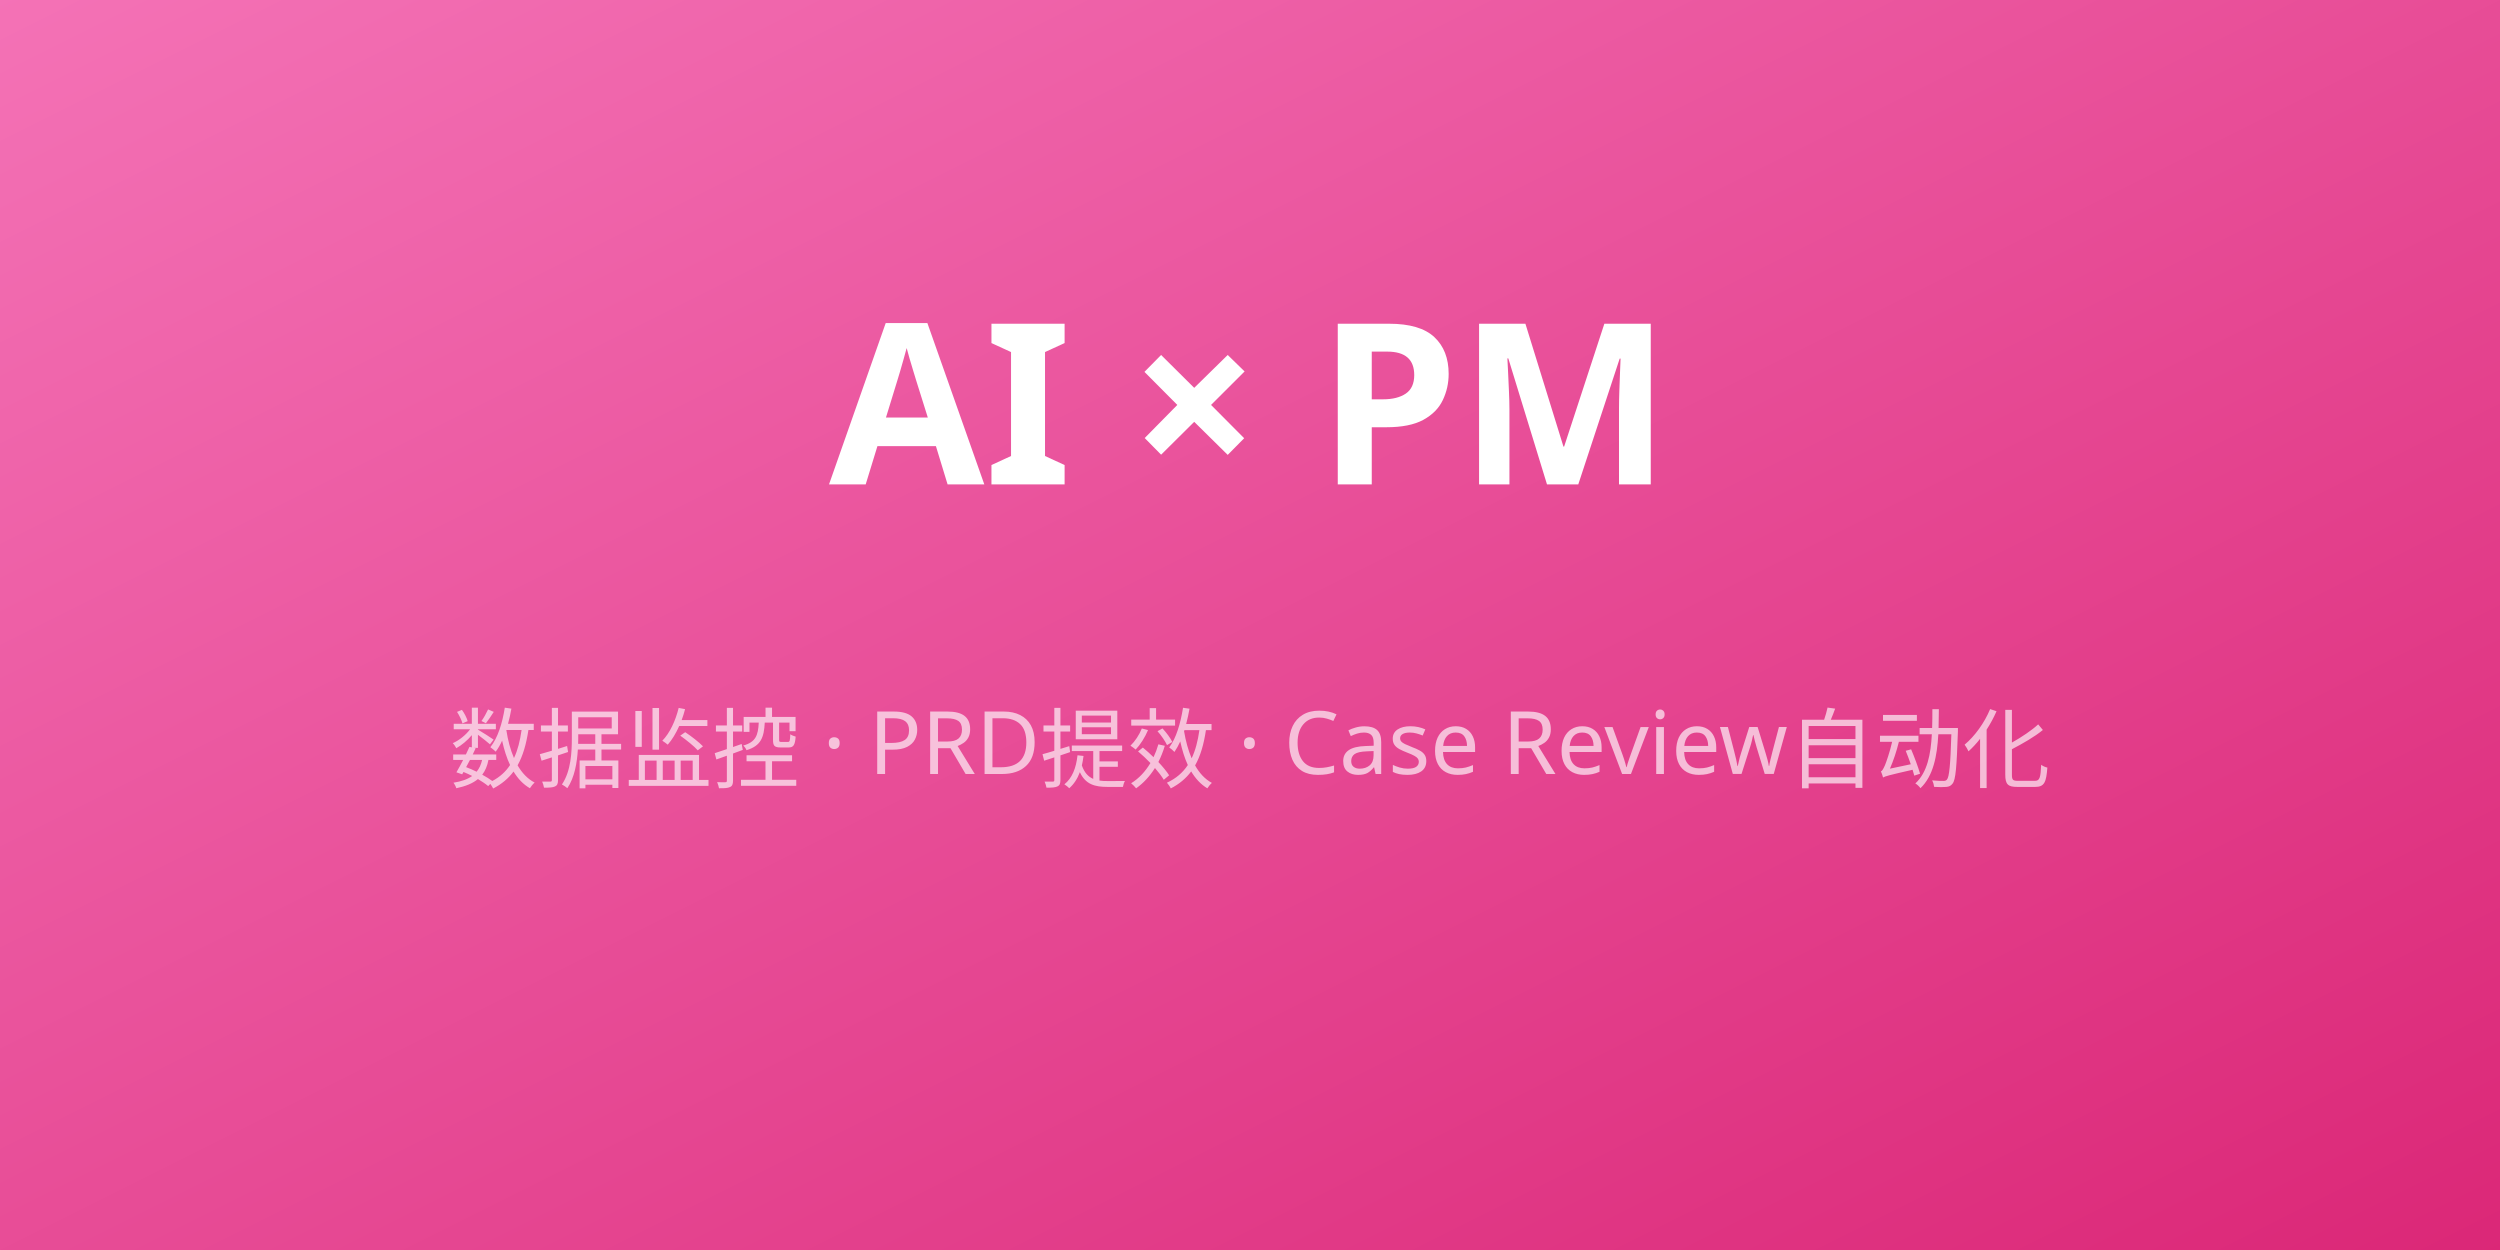
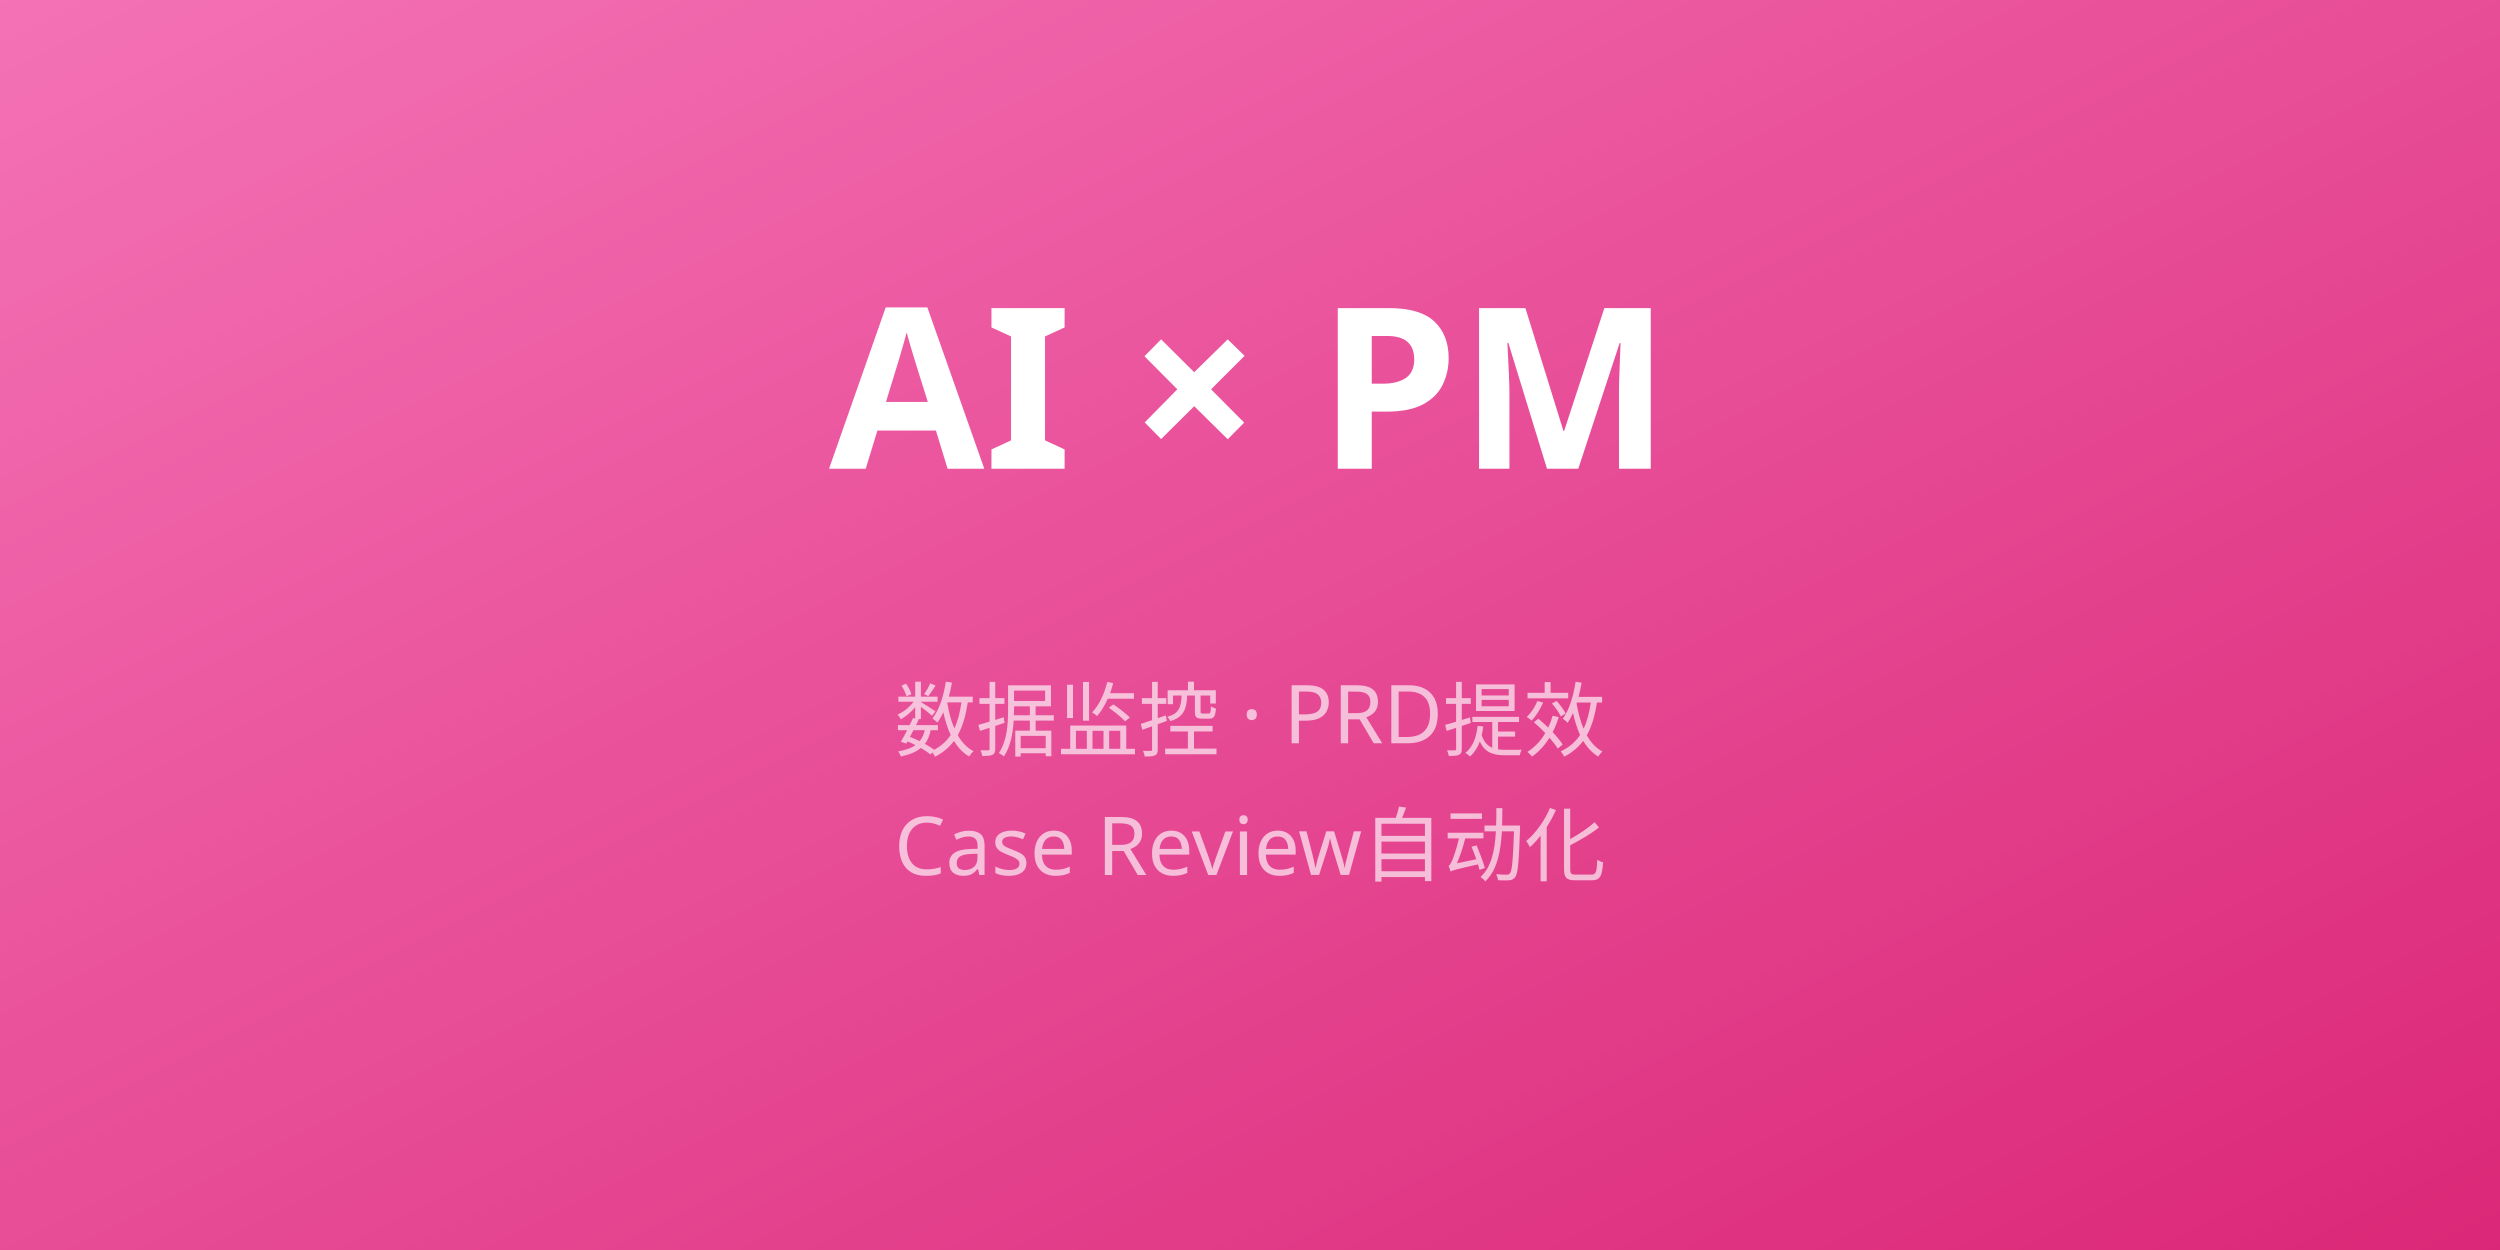
<svg xmlns="http://www.w3.org/2000/svg" width="800" height="400">
  <defs>
    <linearGradient id="bg" x1="0" y1="0" x2="1" y2="1">
      <stop offset="0%" stop-color="#f472b6" />
      <stop offset="100%" stop-color="#db2777" />
    </linearGradient>
  </defs>
  <rect width="800" height="400" fill="url(#bg)" />
-   <text x="400" y="155" fill="#fff" font-family="system-ui,sans-serif" font-size="72" font-weight="700" text-anchor="middle">AI × PM</text>
-   <text x="400" y="250" fill="#fff" font-family="system-ui,sans-serif" font-size="28" text-anchor="middle" opacity="0.65">数据监控 · PRD提效 · Case Review自动化</text>
+   <text x="400" y="150" fill="#fff" font-family="system-ui,sans-serif" font-size="72" font-weight="700" text-anchor="middle">AI × PM</text>
+   <text x="400" y="240" fill="#fff" font-family="system-ui,sans-serif" font-size="26" text-anchor="middle" opacity="0.65">数据监控 · PRD提效</text>
+   <text x="400" y="280" fill="#fff" font-family="system-ui,sans-serif" font-size="26" text-anchor="middle" opacity="0.65">Case Review自动化</text>
</svg>
